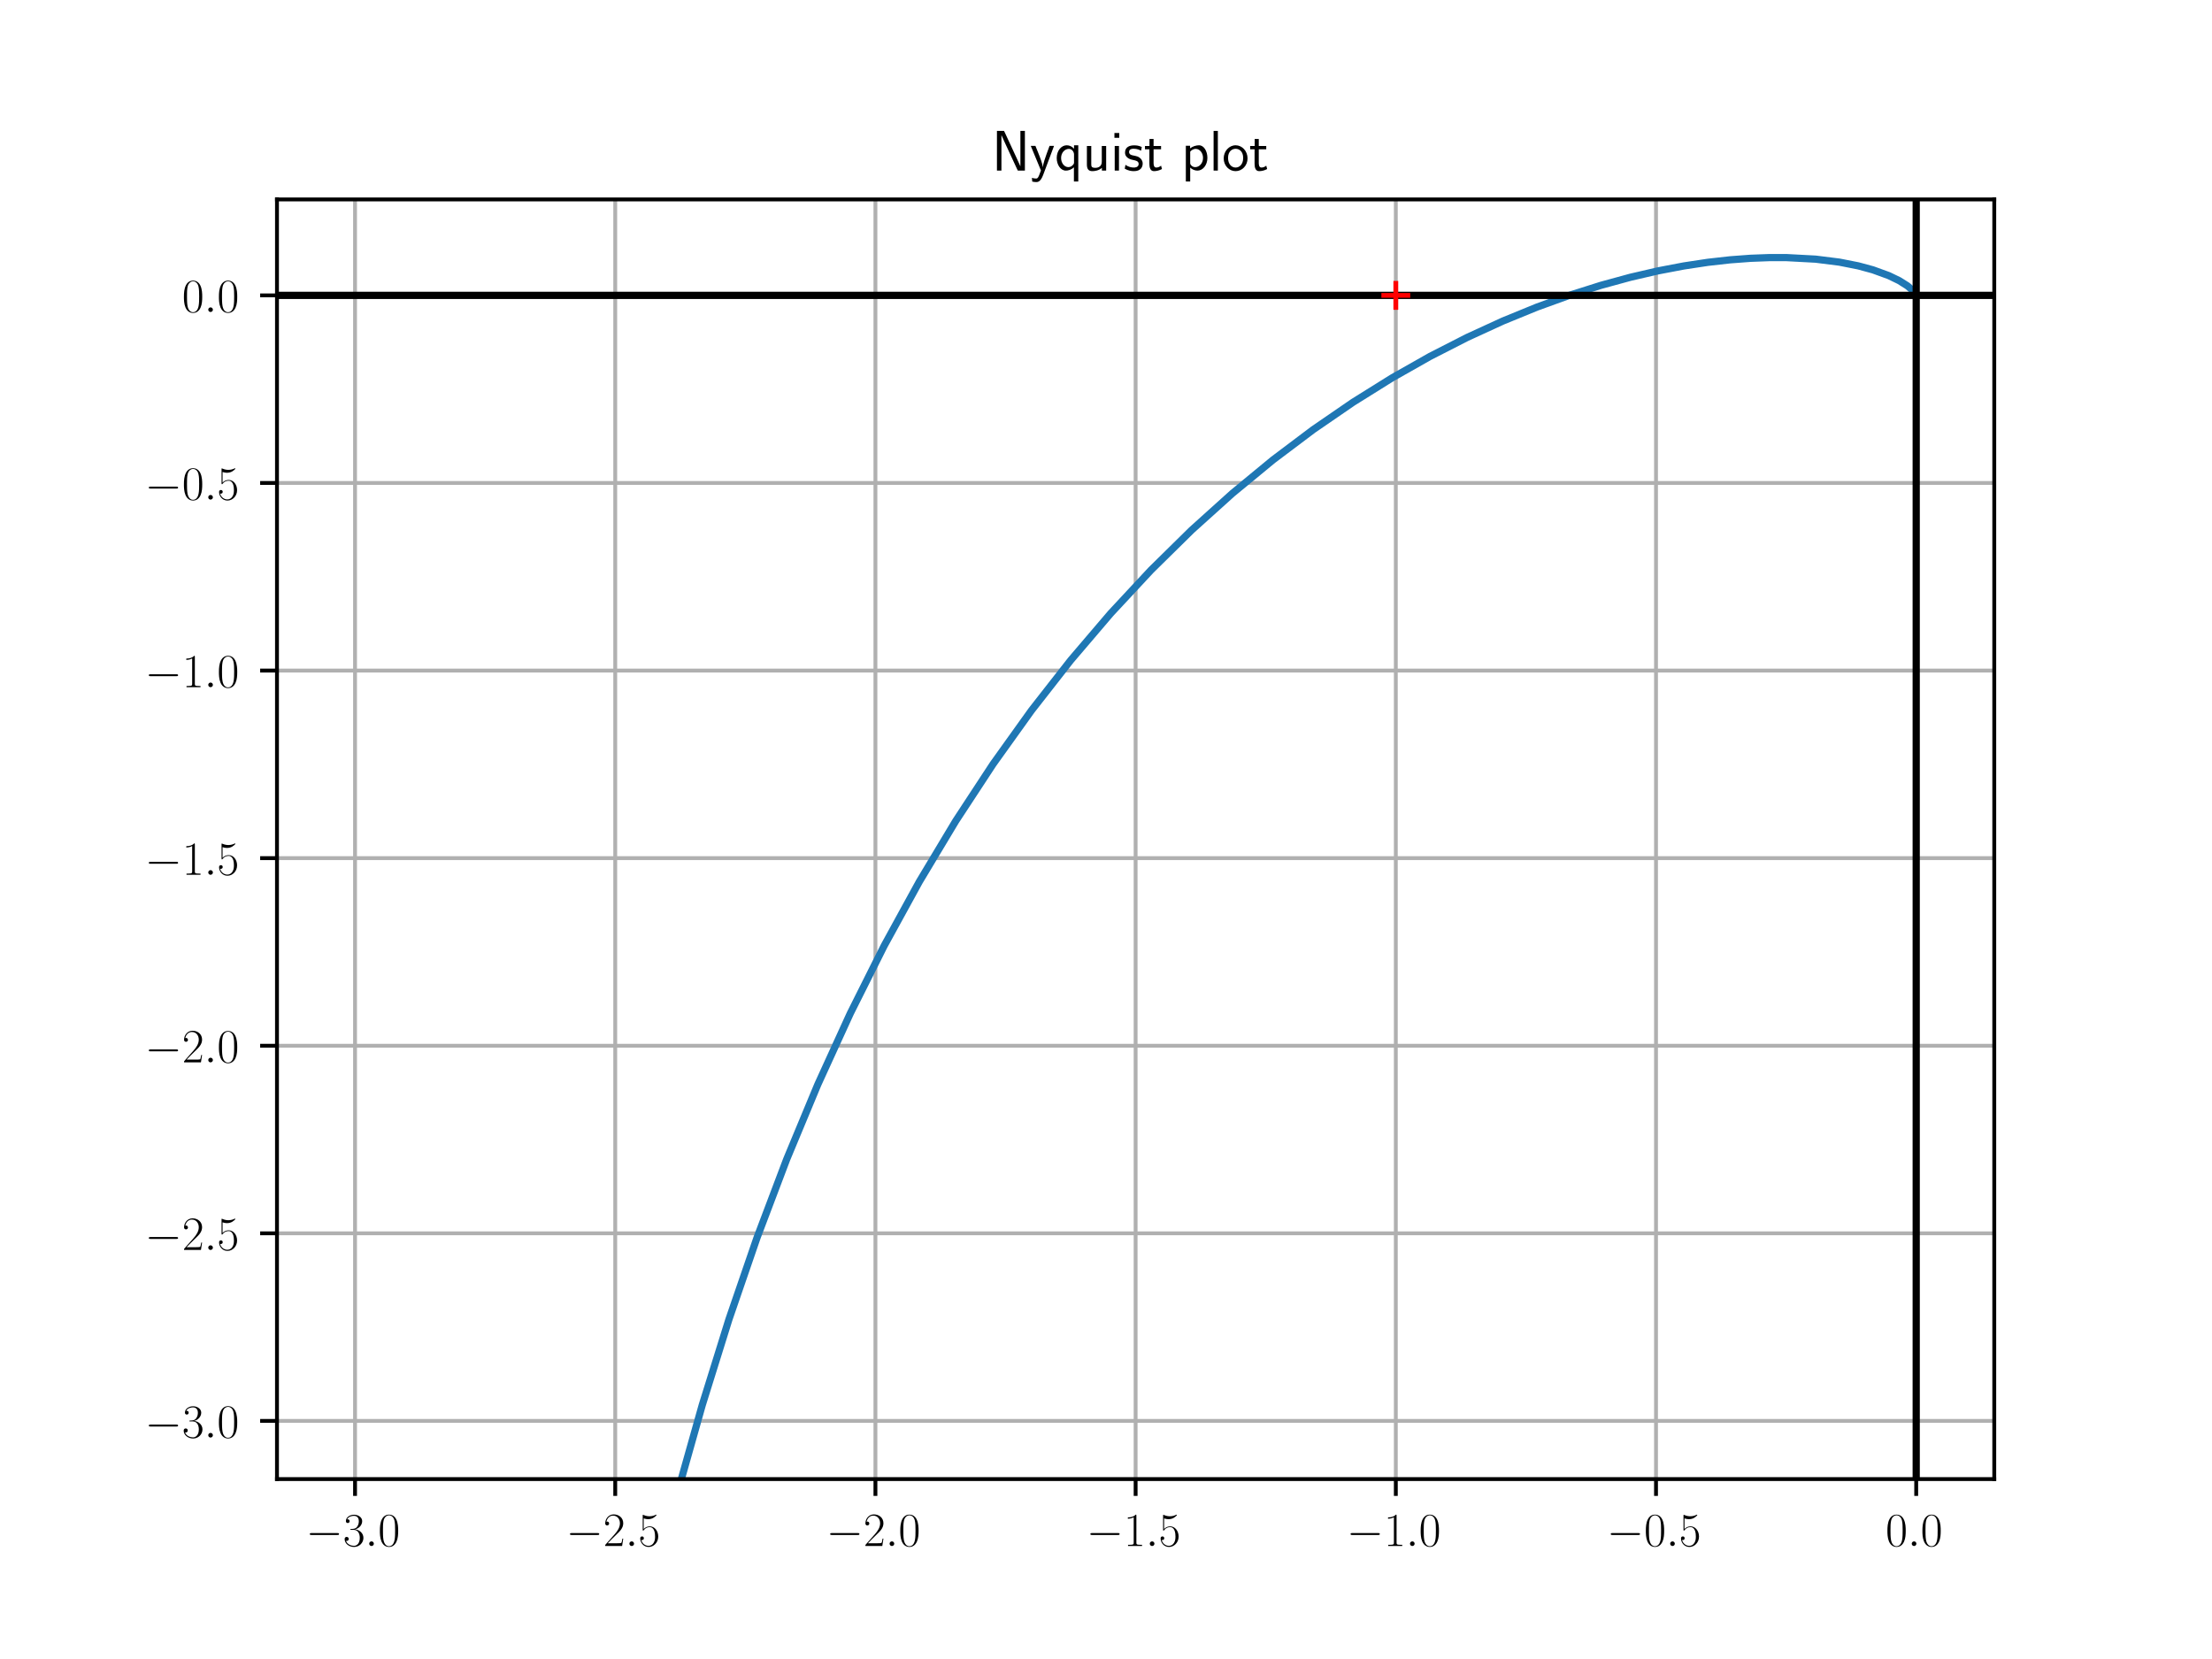
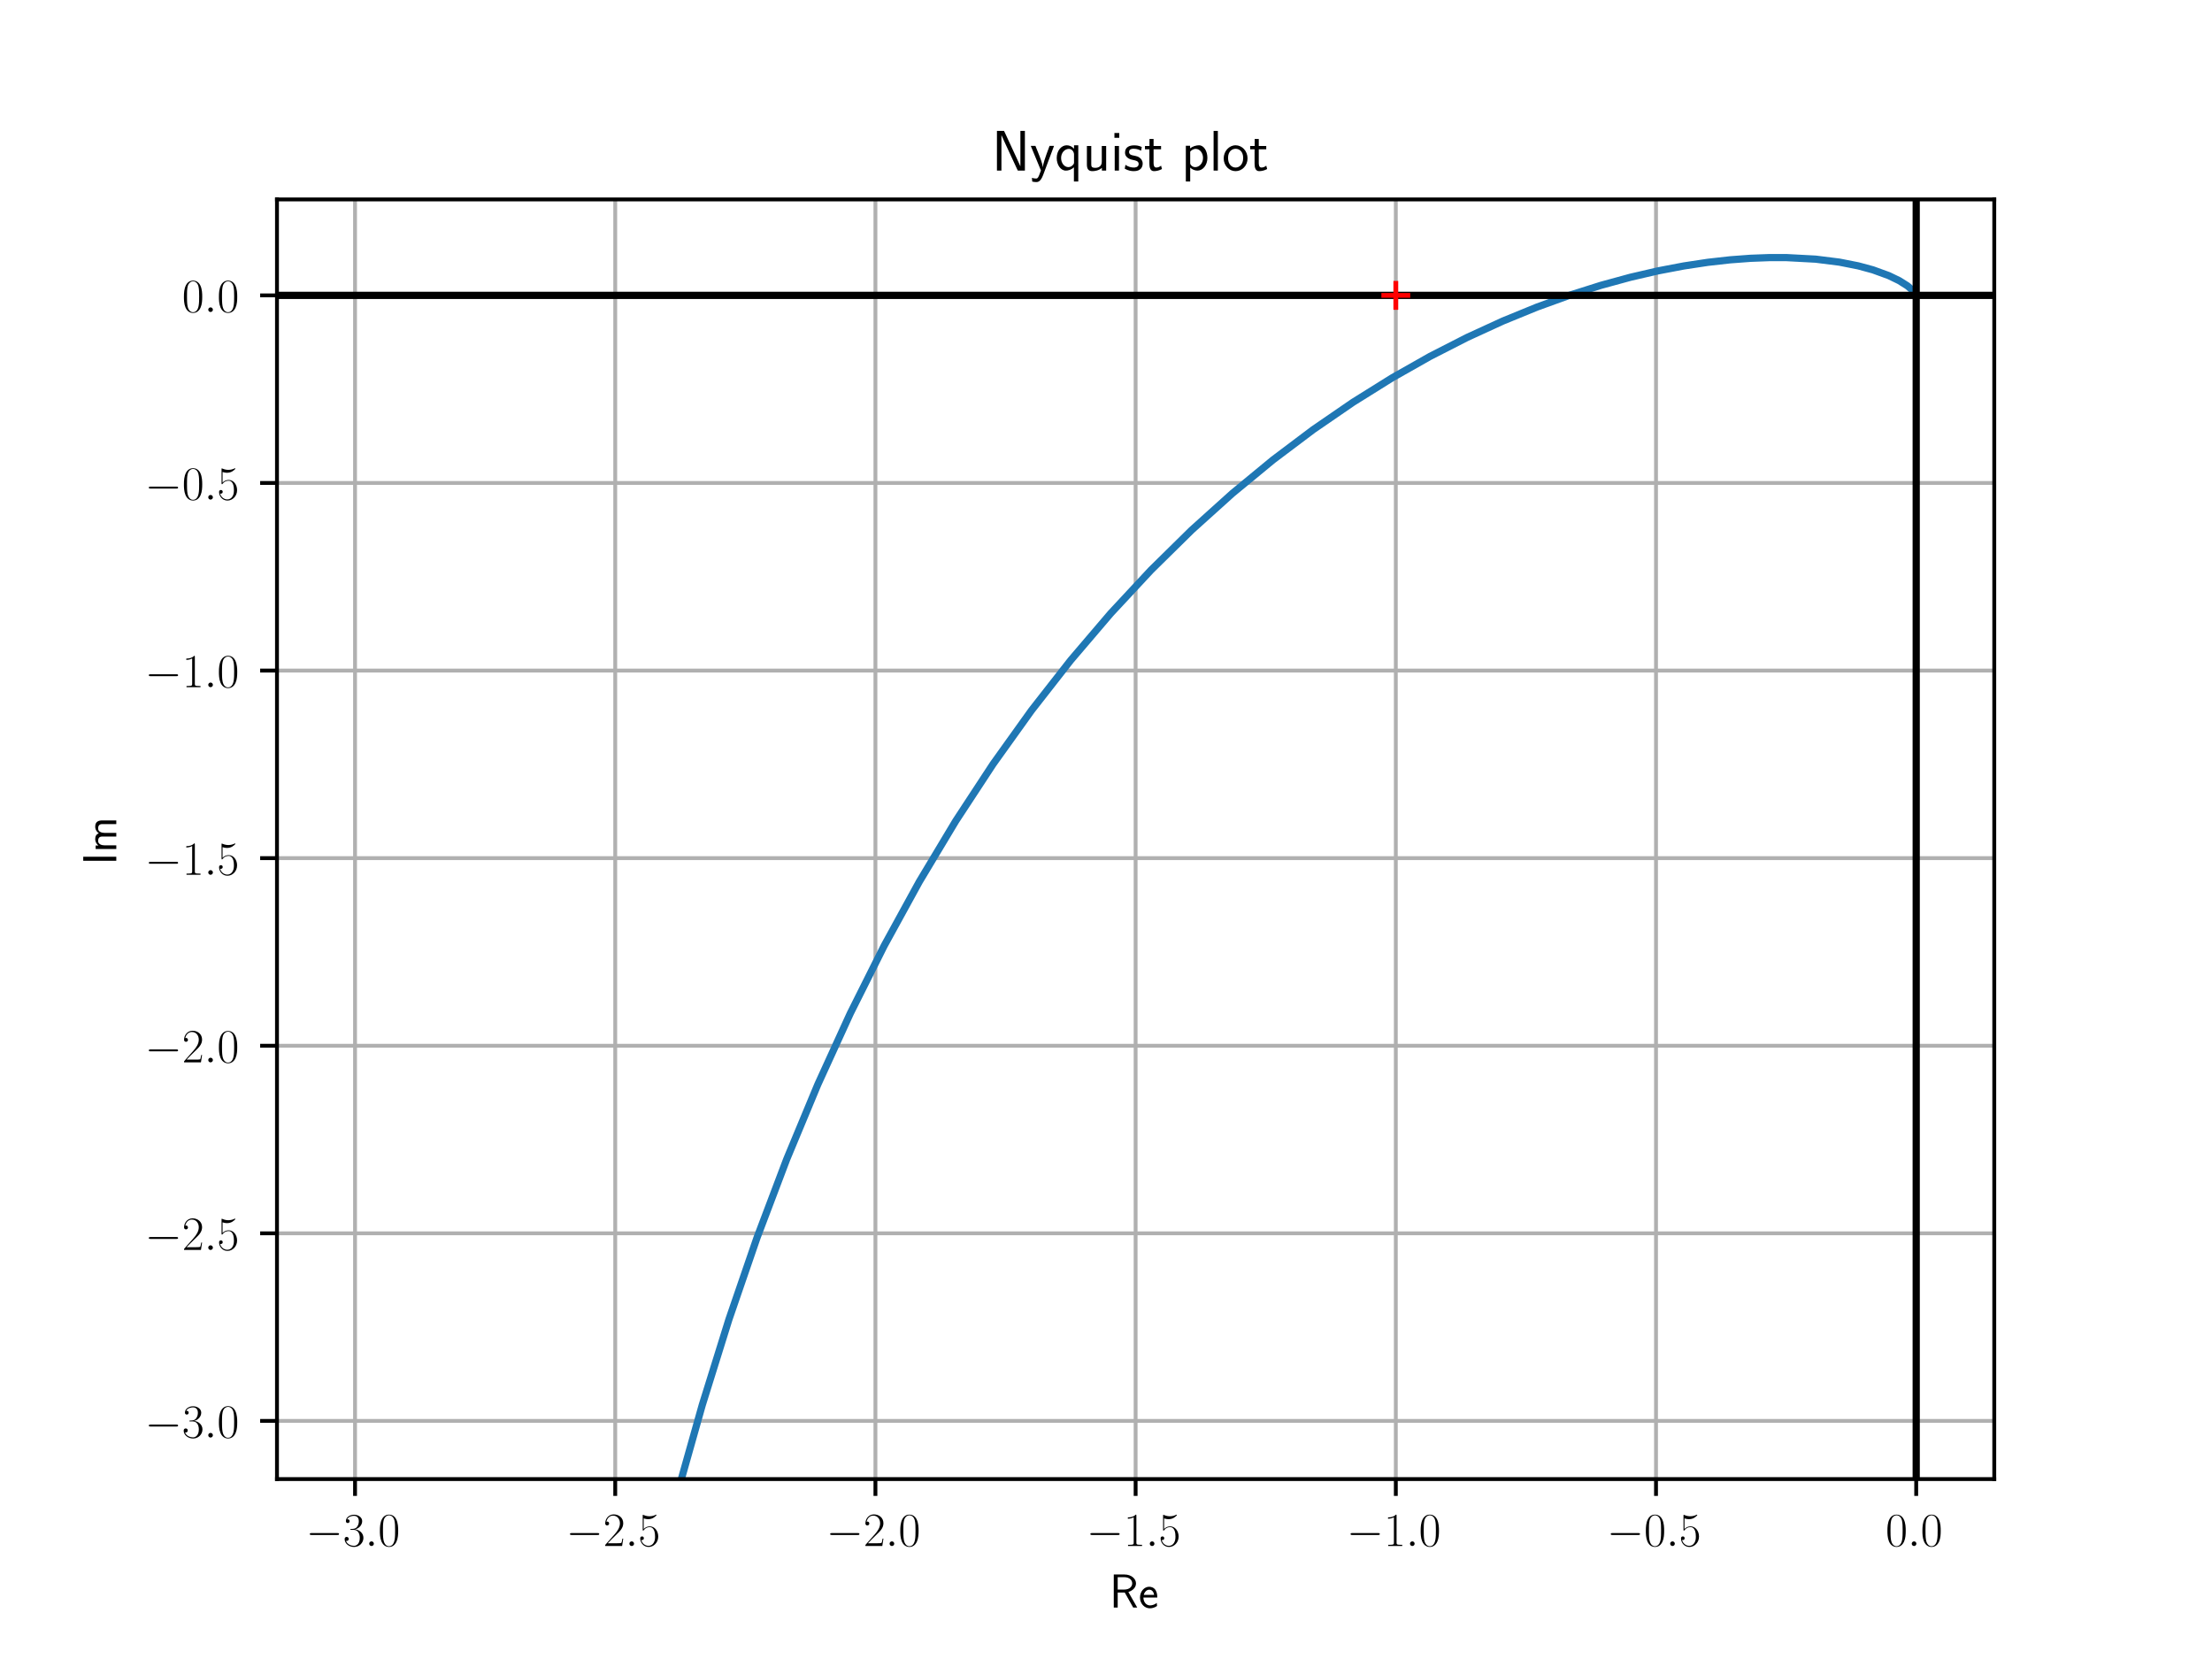
<svg xmlns="http://www.w3.org/2000/svg" xmlns:xlink="http://www.w3.org/1999/xlink" height="345pt" version="1.1" viewBox="0 0 460 345" width="460pt">
  <defs>
    <style type="text/css">
*{stroke-linecap:butt;stroke-linejoin:round;}
  </style>
  </defs>
  <g id="figure_1">
    <g id="patch_1">
      <path d="M 0 345.6  L 460.8 345.6  L 460.8 0  L 0 0  z " style="fill:#ffffff;" />
    </g>
    <g id="axes_1">
      <g id="patch_2">
        <path d="M 57.6 307.584  L 414.72 307.584  L 414.72 41.472  L 57.6 41.472  z " style="fill:#ffffff;" />
      </g>
      <g id="patch_3">
-         <path clip-path="url(#p9215502232)" d="M 73.833 356329960267.422  L 74.509 356329960269.372  L 73.887 356329960269.372  L 73.779 356346014169.028  L 73.779 356329960269.372  L 73.157 356329960269.372  z " style="fill:#1f77b4;stroke:#000000;stroke-linejoin:miter;" />
+         <path clip-path="url(#p90c523aa71)" d="M 73.833 356329960267.422  L 74.509 356329960269.372  L 73.887 356329960269.372  L 73.779 356346014169.028  L 73.779 356329960269.372  L 73.157 356329960269.372  z " style="fill:#1f77b4;stroke:#000000;stroke-linejoin:miter;" />
      </g>
      <g id="matplotlib.axis_1">
        <g id="xtick_1">
          <g id="line2d_1">
-             <path clip-path="url(#p9215502232)" d="M 73.833 307.584  L 73.833 41.472  " style="fill:none;stroke:#b0b0b0;stroke-linecap:square;stroke-width:0.8;" />
+             <path clip-path="url(#p90c523aa71)" d="M 73.833 307.584  L 73.833 41.472  " style="fill:none;stroke:#b0b0b0;stroke-linecap:square;stroke-width:0.8;" />
          </g>
          <g id="line2d_2">
            <defs>
-               <path d="M 0 0  L 0 3.5  " id="m9c8906abfd" style="stroke:#000000;stroke-width:0.8;" />
-             </defs>
-             <g>
-               <use style="stroke:#000000;stroke-width:0.8;" x="73.833" xlink:href="#m9c8906abfd" y="307.584" />
+               <path d="M 0 0  L 0 3.5  " id="m280b7f0bec" style="stroke:#000000;stroke-width:0.8;" />
+             </defs>
+             <g>
+               <use style="stroke:#000000;stroke-width:0.8;" x="73.833" xlink:href="#m280b7f0bec" y="307.584" />
            </g>
          </g>
          <g id="text_1">
            <defs>
              <path d="M 65.906 23  C 67.594 23 69.406 23 69.406 25  C 69.406 27 67.594 27 65.906 27  L 11.797 27  C 10.094 27 8.297 27 8.297 25  C 8.297 23 10.094 23 11.797 23  z " id="CMSY10-0" />
              <path d="M 22.094 33.703  C 31 33.703 34.906 25.969 34.906 17.031  C 34.906 5 28.5 0.391 22.703 0.391  C 17.406 0.391 8.797 3.031 6.094 10.828  C 6.594 10.625 7.094 10.625 7.594 10.625  C 10 10.625 11.797 12.219 11.797 14.812  C 11.797 17.703 9.594 19 7.594 19  C 5.906 19 3.297 18.203 3.297 14.469  C 3.297 5.234 12.297 -2 22.906 -2  C 34 -2 42.5 6.719 42.5 16.953  C 42.5 26.672 34.5 33.703 25 34.797  C 32.594 36.375 39.906 43.062 39.906 52.016  C 39.906 59.688 32 65.297 23 65.297  C 13.906 65.297 5.906 59.828 5.906 52.016  C 5.906 48.594 8.5 48 9.797 48  C 11.906 48 13.703 49.297 13.703 51.891  C 13.703 54.469 11.906 55.766 9.797 55.766  C 9.406 55.766 8.906 55.766 8.5 55.578  C 11.406 61.859 19.297 63 22.797 63  C 26.297 63 32.906 61.328 32.906 51.875  C 32.906 49.109 32.5 44.188 29.094 39.844  C 26.094 36 22.703 36 19.406 35.688  C 18.906 35.688 16.594 35.453 16.203 35.453  C 15.5 35.359 15.094 35.266 15.094 34.5  C 15.094 33.797 15.203 33.703 17.203 33.703  z " id="CMR17-51" />
              <path d="M 18.406 4.797  C 18.406 7.688 16 9.672 13.594 9.672  C 10.703 9.672 8.703 7.281 8.703 4.891  C 8.703 2 11.094 0 13.5 0  C 16.406 0 18.406 2.391 18.406 4.797  " id="CMMI12-58" />
              <path d="M 42 31.641  C 42 37.75 41.906 48.125 37.703 56.109  C 34 63.109 28.094 65.594 22.906 65.594  C 18.094 65.594 12 63.406 8.203 56.203  C 4.203 48.719 3.797 39.438 3.797 31.641  C 3.797 25.953 3.906 17.281 7 9.672  C 11.297 -0.609 19 -2 22.906 -2  C 27.5 -2 34.5 -0.109 38.594 9.375  C 41.594 16.281 42 24.359 42 31.641  M 22.906 -0.406  C 16.5 -0.406 12.703 5.078 11.297 12.688  C 10.203 18.562 10.203 27.156 10.203 32.75  C 10.203 40.438 10.203 46.828 11.5 52.922  C 13.406 61.391 19 64 22.906 64  C 27 64 32.297 61.297 34.203 53.125  C 35.5 47.438 35.594 40.734 35.594 32.75  C 35.594 26.25 35.594 18.266 34.406 12.375  C 32.297 1.484 26.406 -0.406 22.906 -0.406  " id="CMR17-48" />
            </defs>
            <g transform="translate(63.59343 321.5025)scale(0.1 -0.1)">
              <use transform="scale(0.996264)" xlink:href="#CMSY10-0" />
              <use transform="translate(77.48747 0)scale(0.996264)" xlink:href="#CMR17-51" />
              <use transform="translate(123.1779 0)scale(0.996264)" xlink:href="#CMMI12-58" />
              <use transform="translate(150.2751 0)scale(0.996264)" xlink:href="#CMR17-48" />
            </g>
          </g>
        </g>
        <g id="xtick_2">
          <g id="line2d_3">
-             <path clip-path="url(#p9215502232)" d="M 127.942 307.584  L 127.942 41.472  " style="fill:none;stroke:#b0b0b0;stroke-linecap:square;stroke-width:0.8;" />
+             <path clip-path="url(#p90c523aa71)" d="M 127.942 307.584  L 127.942 41.472  " style="fill:none;stroke:#b0b0b0;stroke-linecap:square;stroke-width:0.8;" />
          </g>
          <g id="line2d_4">
            <g>
-               <use style="stroke:#000000;stroke-width:0.8;" x="127.942" xlink:href="#m9c8906abfd" y="307.584" />
+               <use style="stroke:#000000;stroke-width:0.8;" x="127.942" xlink:href="#m280b7f0bec" y="307.584" />
            </g>
          </g>
          <g id="text_2">
            <defs>
              <path d="M 41.703 15.453  L 39.906 15.453  C 38.906 8.375 38.094 7.172 37.703 6.562  C 37.203 5.766 30 5.766 28.594 5.766  L 9.406 5.766  C 13 9.672 20 16.75 28.5 24.953  C 34.594 30.734 41.703 37.531 41.703 47.422  C 41.703 59.219 32.297 66 21.797 66  C 10.797 66 4.094 56.312 4.094 47.344  C 4.094 43.438 7 42.938 8.203 42.938  C 9.203 42.938 12.203 43.547 12.203 47.031  C 12.203 50.109 9.594 51 8.203 51  C 7.594 51 7 50.906 6.594 50.703  C 8.5 59.219 14.297 63.406 20.406 63.406  C 29.094 63.406 34.797 56.516 34.797 47.422  C 34.797 38.734 29.703 31.25 24 24.75  L 4.094 2.281  L 4.094 0  L 39.297 0  z " id="CMR17-50" />
              <path d="M 11.406 57.688  C 12.406 57.281 16.5 56 20.703 56  C 30 56 35.094 61.109 38 64.062  C 38 64.953 38 65.5 37.406 65.5  C 37.297 65.5 37.094 65.5 36.297 65.047  C 32.797 63.406 28.703 62.078 23.703 62.078  C 20.703 62.078 16.203 62.484 11.297 64.672  C 10.203 65.172 10 65.172 9.906 65.172  C 9.406 65.172 9.297 65.062 9.297 63.078  L 9.297 34.422  C 9.297 32.641 9.297 32.141 10.297 32.141  C 10.797 32.141 11 32.344 11.5 33.031  C 14.703 37.516 19.094 39.406 24.094 39.406  C 27.594 39.406 35.094 37.219 35.094 20.141  C 35.094 16.953 35.094 11.172 32.094 6.578  C 29.594 2.484 25.703 0.391 21.406 0.391  C 14.797 0.391 8.094 5 6.297 12.719  C 6.703 12.609 7.5 12.422 7.906 12.422  C 9.203 12.422 11.703 13.125 11.703 16.219  C 11.703 18.906 9.797 20 7.906 20  C 5.594 20 4.094 18.594 4.094 15.797  C 4.094 7.094 11 -2 21.594 -2  C 31.906 -2 41.703 6.875 41.703 19.75  C 41.703 31.719 33.906 41 24.203 41  C 19.094 41 14.797 39.109 11.406 35.531  z " id="CMR17-53" />
            </defs>
            <g transform="translate(117.7025 321.5025)scale(0.1 -0.1)">
              <use transform="scale(0.996264)" xlink:href="#CMSY10-0" />
              <use transform="translate(77.48747 0)scale(0.996264)" xlink:href="#CMR17-50" />
              <use transform="translate(123.1779 0)scale(0.996264)" xlink:href="#CMMI12-58" />
              <use transform="translate(150.2751 0)scale(0.996264)" xlink:href="#CMR17-53" />
            </g>
          </g>
        </g>
        <g id="xtick_3">
          <g id="line2d_5">
-             <path clip-path="url(#p9215502232)" d="M 182.051 307.584  L 182.051 41.472  " style="fill:none;stroke:#b0b0b0;stroke-linecap:square;stroke-width:0.8;" />
+             <path clip-path="url(#p90c523aa71)" d="M 182.051 307.584  L 182.051 41.472  " style="fill:none;stroke:#b0b0b0;stroke-linecap:square;stroke-width:0.8;" />
          </g>
          <g id="line2d_6">
            <g>
-               <use style="stroke:#000000;stroke-width:0.8;" x="182.051" xlink:href="#m9c8906abfd" y="307.584" />
+               <use style="stroke:#000000;stroke-width:0.8;" x="182.051" xlink:href="#m280b7f0bec" y="307.584" />
            </g>
          </g>
          <g id="text_3">
            <g transform="translate(171.8116 321.5025)scale(0.1 -0.1)">
              <use transform="scale(0.996264)" xlink:href="#CMSY10-0" />
              <use transform="translate(77.48747 0)scale(0.996264)" xlink:href="#CMR17-50" />
              <use transform="translate(123.1779 0)scale(0.996264)" xlink:href="#CMMI12-58" />
              <use transform="translate(150.2751 0)scale(0.996264)" xlink:href="#CMR17-48" />
            </g>
          </g>
        </g>
        <g id="xtick_4">
          <g id="line2d_7">
-             <path clip-path="url(#p9215502232)" d="M 236.16 307.584  L 236.16 41.472  " style="fill:none;stroke:#b0b0b0;stroke-linecap:square;stroke-width:0.8;" />
+             <path clip-path="url(#p90c523aa71)" d="M 236.16 307.584  L 236.16 41.472  " style="fill:none;stroke:#b0b0b0;stroke-linecap:square;stroke-width:0.8;" />
          </g>
          <g id="line2d_8">
            <g>
-               <use style="stroke:#000000;stroke-width:0.8;" x="236.16" xlink:href="#m9c8906abfd" y="307.584" />
+               <use style="stroke:#000000;stroke-width:0.8;" x="236.16" xlink:href="#m280b7f0bec" y="307.584" />
            </g>
          </g>
          <g id="text_4">
            <defs>
              <path d="M 26.594 63.406  C 26.594 65.5 26.5 65.5 25.094 65.5  C 21.203 61.188 15.297 59.797 9.703 59.797  C 9.406 59.797 8.906 59.797 8.797 59.5  C 8.703 59.297 8.703 59.094 8.703 57  C 11.797 57 17 57.594 21 59.984  L 21 7.203  C 21 3.688 20.797 2.5 12.203 2.5  L 9.203 2.5  L 9.203 0  C 14 0 19 0 23.797 0  C 28.594 0 33.594 0 38.406 0  L 38.406 2.5  L 35.406 2.5  C 26.797 2.5 26.594 3.594 26.594 7.156  z " id="CMR17-49" />
            </defs>
            <g transform="translate(225.9206 321.5025)scale(0.1 -0.1)">
              <use transform="scale(0.996264)" xlink:href="#CMSY10-0" />
              <use transform="translate(77.48747 0)scale(0.996264)" xlink:href="#CMR17-49" />
              <use transform="translate(123.1779 0)scale(0.996264)" xlink:href="#CMMI12-58" />
              <use transform="translate(150.2751 0)scale(0.996264)" xlink:href="#CMR17-53" />
            </g>
          </g>
        </g>
        <g id="xtick_5">
          <g id="line2d_9">
-             <path clip-path="url(#p9215502232)" d="M 290.269 307.584  L 290.269 41.472  " style="fill:none;stroke:#b0b0b0;stroke-linecap:square;stroke-width:0.8;" />
+             <path clip-path="url(#p90c523aa71)" d="M 290.269 307.584  L 290.269 41.472  " style="fill:none;stroke:#b0b0b0;stroke-linecap:square;stroke-width:0.8;" />
          </g>
          <g id="line2d_10">
            <g>
-               <use style="stroke:#000000;stroke-width:0.8;" x="290.269" xlink:href="#m9c8906abfd" y="307.584" />
+               <use style="stroke:#000000;stroke-width:0.8;" x="290.269" xlink:href="#m280b7f0bec" y="307.584" />
            </g>
          </g>
          <g id="text_5">
            <g transform="translate(280.0297 321.5025)scale(0.1 -0.1)">
              <use transform="scale(0.996264)" xlink:href="#CMSY10-0" />
              <use transform="translate(77.48747 0)scale(0.996264)" xlink:href="#CMR17-49" />
              <use transform="translate(123.1779 0)scale(0.996264)" xlink:href="#CMMI12-58" />
              <use transform="translate(150.2751 0)scale(0.996264)" xlink:href="#CMR17-48" />
            </g>
          </g>
        </g>
        <g id="xtick_6">
          <g id="line2d_11">
-             <path clip-path="url(#p9215502232)" d="M 344.378 307.584  L 344.378 41.472  " style="fill:none;stroke:#b0b0b0;stroke-linecap:square;stroke-width:0.8;" />
+             <path clip-path="url(#p90c523aa71)" d="M 344.378 307.584  L 344.378 41.472  " style="fill:none;stroke:#b0b0b0;stroke-linecap:square;stroke-width:0.8;" />
          </g>
          <g id="line2d_12">
            <g>
-               <use style="stroke:#000000;stroke-width:0.8;" x="344.378" xlink:href="#m9c8906abfd" y="307.584" />
+               <use style="stroke:#000000;stroke-width:0.8;" x="344.378" xlink:href="#m280b7f0bec" y="307.584" />
            </g>
          </g>
          <g id="text_6">
            <g transform="translate(334.1388 321.5025)scale(0.1 -0.1)">
              <use transform="scale(0.996264)" xlink:href="#CMSY10-0" />
              <use transform="translate(77.48747 0)scale(0.996264)" xlink:href="#CMR17-48" />
              <use transform="translate(123.1779 0)scale(0.996264)" xlink:href="#CMMI12-58" />
              <use transform="translate(150.2751 0)scale(0.996264)" xlink:href="#CMR17-53" />
            </g>
          </g>
        </g>
        <g id="xtick_7">
          <g id="line2d_13">
-             <path clip-path="url(#p9215502232)" d="M 398.487 307.584  L 398.487 41.472  " style="fill:none;stroke:#b0b0b0;stroke-linecap:square;stroke-width:0.8;" />
+             <path clip-path="url(#p90c523aa71)" d="M 398.487 307.584  L 398.487 41.472  " style="fill:none;stroke:#b0b0b0;stroke-linecap:square;stroke-width:0.8;" />
          </g>
          <g id="line2d_14">
            <g>
-               <use style="stroke:#000000;stroke-width:0.8;" x="398.487" xlink:href="#m9c8906abfd" y="307.584" />
+               <use style="stroke:#000000;stroke-width:0.8;" x="398.487" xlink:href="#m280b7f0bec" y="307.584" />
            </g>
          </g>
          <g id="text_7">
            <g transform="translate(392.1222 321.5025)scale(0.1 -0.1)">
              <use transform="scale(0.996264)" xlink:href="#CMR17-48" />
              <use transform="translate(45.69048 0)scale(0.996264)" xlink:href="#CMMI12-58" />
              <use transform="translate(72.78765 0)scale(0.996264)" xlink:href="#CMR17-48" />
            </g>
          </g>
        </g>
+         <g id="text_8">
+           <defs>
+             <path d="M 39.406 32.953  L 39.594 33.047  C 55.203 38.422 55.297 49.172 55.297 51.062  C 55.297 60.516 45.703 69.578 31.297 69.578  L 8.906 69.578  L 8.906 0.5  L 17.094 0.5  L 17.094 32  L 31.797 32  L 49.5 0.5  L 57.906 0.5  z M 17.094 38.078  L 17.094 64  L 30.203 64  C 42.906 64 47.406 56.828 47.406 51.047  C 47.406 45.656 43.406 38.078 30.203 38.078  z " id="CMSS17-82" />
+             <path d="M 39.094 21.516  C 39.094 24.844 38.906 31.297 35.703 36.641  C 32.203 42.391 26.5 44 22.203 44  C 11.797 44 3 34.188 3 21.484  C 3 9.094 12.094 -1 23.594 -1  C 28.094 -1 33.594 0.297 38.594 3.875  C 38.594 4.281 38.406 6.469 38.297 6.562  C 38.297 6.766 38 9.844 38 10.25  C 33.203 6.359 27.703 5.078 23.703 5.078  C 17.297 5.078 10.406 10.422 10.094 21.516  z M 10.906 27  C 12.203 32.562 16.594 37.828 22.203 37.828  C 23.703 37.828 30.703 37.828 32.5 27  z " id="CMSS17-101" />
+           </defs>
+           <g transform="translate(230.729 334.3582)scale(0.1 -0.1)">
+             <use transform="scale(0.996264)" xlink:href="#CMSS17-82" />
+             <use transform="translate(60.41616 0)scale(0.996264)" xlink:href="#CMSS17-101" />
+           </g>
+         </g>
      </g>
      <g id="matplotlib.axis_2">
        <g id="ytick_1">
          <g id="line2d_15">
-             <path clip-path="url(#p9215502232)" d="M 57.6 295.488  L 414.72 295.488  " style="fill:none;stroke:#b0b0b0;stroke-linecap:square;stroke-width:0.8;" />
+             <path clip-path="url(#p90c523aa71)" d="M 57.6 295.488  L 414.72 295.488  " style="fill:none;stroke:#b0b0b0;stroke-linecap:square;stroke-width:0.8;" />
          </g>
          <g id="line2d_16">
            <defs>
-               <path d="M 0 0  L -3.5 0  " id="ma3550130c8" style="stroke:#000000;stroke-width:0.8;" />
-             </defs>
-             <g>
-               <use style="stroke:#000000;stroke-width:0.8;" x="57.6" xlink:href="#ma3550130c8" y="295.488" />
-             </g>
-           </g>
-           <g id="text_8">
+               <path d="M 0 0  L -3.5 0  " id="mbf5cf0162e" style="stroke:#000000;stroke-width:0.8;" />
+             </defs>
+             <g>
+               <use style="stroke:#000000;stroke-width:0.8;" x="57.6" xlink:href="#mbf5cf0162e" y="295.488" />
+             </g>
+           </g>
+           <g id="text_9">
            <g transform="translate(30.12118 298.9472)scale(0.1 -0.1)">
              <use transform="scale(0.996264)" xlink:href="#CMSY10-0" />
              <use transform="translate(77.48747 0)scale(0.996264)" xlink:href="#CMR17-51" />
              <use transform="translate(123.1779 0)scale(0.996264)" xlink:href="#CMMI12-58" />
              <use transform="translate(150.2751 0)scale(0.996264)" xlink:href="#CMR17-48" />
            </g>
          </g>
        </g>
        <g id="ytick_2">
          <g id="line2d_17">
-             <path clip-path="url(#p9215502232)" d="M 57.6 256.477  L 414.72 256.477  " style="fill:none;stroke:#b0b0b0;stroke-linecap:square;stroke-width:0.8;" />
+             <path clip-path="url(#p90c523aa71)" d="M 57.6 256.477  L 414.72 256.477  " style="fill:none;stroke:#b0b0b0;stroke-linecap:square;stroke-width:0.8;" />
          </g>
          <g id="line2d_18">
            <g>
-               <use style="stroke:#000000;stroke-width:0.8;" x="57.6" xlink:href="#ma3550130c8" y="256.477" />
-             </g>
-           </g>
-           <g id="text_9">
+               <use style="stroke:#000000;stroke-width:0.8;" x="57.6" xlink:href="#mbf5cf0162e" y="256.477" />
+             </g>
+           </g>
+           <g id="text_10">
            <g transform="translate(30.12118 259.9367)scale(0.1 -0.1)">
              <use transform="scale(0.996264)" xlink:href="#CMSY10-0" />
              <use transform="translate(77.48747 0)scale(0.996264)" xlink:href="#CMR17-50" />
              <use transform="translate(123.1779 0)scale(0.996264)" xlink:href="#CMMI12-58" />
              <use transform="translate(150.2751 0)scale(0.996264)" xlink:href="#CMR17-53" />
            </g>
          </g>
        </g>
        <g id="ytick_3">
          <g id="line2d_19">
-             <path clip-path="url(#p9215502232)" d="M 57.6 217.467  L 414.72 217.467  " style="fill:none;stroke:#b0b0b0;stroke-linecap:square;stroke-width:0.8;" />
+             <path clip-path="url(#p90c523aa71)" d="M 57.6 217.467  L 414.72 217.467  " style="fill:none;stroke:#b0b0b0;stroke-linecap:square;stroke-width:0.8;" />
          </g>
          <g id="line2d_20">
            <g>
-               <use style="stroke:#000000;stroke-width:0.8;" x="57.6" xlink:href="#ma3550130c8" y="217.467" />
-             </g>
-           </g>
-           <g id="text_10">
+               <use style="stroke:#000000;stroke-width:0.8;" x="57.6" xlink:href="#mbf5cf0162e" y="217.467" />
+             </g>
+           </g>
+           <g id="text_11">
            <g transform="translate(30.12118 220.9261)scale(0.1 -0.1)">
              <use transform="scale(0.996264)" xlink:href="#CMSY10-0" />
              <use transform="translate(77.48747 0)scale(0.996264)" xlink:href="#CMR17-50" />
              <use transform="translate(123.1779 0)scale(0.996264)" xlink:href="#CMMI12-58" />
              <use transform="translate(150.2751 0)scale(0.996264)" xlink:href="#CMR17-48" />
            </g>
          </g>
        </g>
        <g id="ytick_4">
          <g id="line2d_21">
-             <path clip-path="url(#p9215502232)" d="M 57.6 178.456  L 414.72 178.456  " style="fill:none;stroke:#b0b0b0;stroke-linecap:square;stroke-width:0.8;" />
+             <path clip-path="url(#p90c523aa71)" d="M 57.6 178.456  L 414.72 178.456  " style="fill:none;stroke:#b0b0b0;stroke-linecap:square;stroke-width:0.8;" />
          </g>
          <g id="line2d_22">
            <g>
-               <use style="stroke:#000000;stroke-width:0.8;" x="57.6" xlink:href="#ma3550130c8" y="178.456" />
-             </g>
-           </g>
-           <g id="text_11">
+               <use style="stroke:#000000;stroke-width:0.8;" x="57.6" xlink:href="#mbf5cf0162e" y="178.456" />
+             </g>
+           </g>
+           <g id="text_12">
            <g transform="translate(30.12118 181.9156)scale(0.1 -0.1)">
              <use transform="scale(0.996264)" xlink:href="#CMSY10-0" />
              <use transform="translate(77.48747 0)scale(0.996264)" xlink:href="#CMR17-49" />
              <use transform="translate(123.1779 0)scale(0.996264)" xlink:href="#CMMI12-58" />
              <use transform="translate(150.2751 0)scale(0.996264)" xlink:href="#CMR17-53" />
            </g>
          </g>
        </g>
        <g id="ytick_5">
          <g id="line2d_23">
-             <path clip-path="url(#p9215502232)" d="M 57.6 139.446  L 414.72 139.446  " style="fill:none;stroke:#b0b0b0;stroke-linecap:square;stroke-width:0.8;" />
+             <path clip-path="url(#p90c523aa71)" d="M 57.6 139.446  L 414.72 139.446  " style="fill:none;stroke:#b0b0b0;stroke-linecap:square;stroke-width:0.8;" />
          </g>
          <g id="line2d_24">
            <g>
-               <use style="stroke:#000000;stroke-width:0.8;" x="57.6" xlink:href="#ma3550130c8" y="139.446" />
-             </g>
-           </g>
-           <g id="text_12">
+               <use style="stroke:#000000;stroke-width:0.8;" x="57.6" xlink:href="#mbf5cf0162e" y="139.446" />
+             </g>
+           </g>
+           <g id="text_13">
            <g transform="translate(30.12118 142.905)scale(0.1 -0.1)">
              <use transform="scale(0.996264)" xlink:href="#CMSY10-0" />
              <use transform="translate(77.48747 0)scale(0.996264)" xlink:href="#CMR17-49" />
              <use transform="translate(123.1779 0)scale(0.996264)" xlink:href="#CMMI12-58" />
              <use transform="translate(150.2751 0)scale(0.996264)" xlink:href="#CMR17-48" />
            </g>
          </g>
        </g>
        <g id="ytick_6">
          <g id="line2d_25">
-             <path clip-path="url(#p9215502232)" d="M 57.6 100.435  L 414.72 100.435  " style="fill:none;stroke:#b0b0b0;stroke-linecap:square;stroke-width:0.8;" />
+             <path clip-path="url(#p90c523aa71)" d="M 57.6 100.435  L 414.72 100.435  " style="fill:none;stroke:#b0b0b0;stroke-linecap:square;stroke-width:0.8;" />
          </g>
          <g id="line2d_26">
            <g>
-               <use style="stroke:#000000;stroke-width:0.8;" x="57.6" xlink:href="#ma3550130c8" y="100.435" />
-             </g>
-           </g>
-           <g id="text_13">
+               <use style="stroke:#000000;stroke-width:0.8;" x="57.6" xlink:href="#mbf5cf0162e" y="100.435" />
+             </g>
+           </g>
+           <g id="text_14">
            <g transform="translate(30.12118 103.8944)scale(0.1 -0.1)">
              <use transform="scale(0.996264)" xlink:href="#CMSY10-0" />
              <use transform="translate(77.48747 0)scale(0.996264)" xlink:href="#CMR17-48" />
              <use transform="translate(123.1779 0)scale(0.996264)" xlink:href="#CMMI12-58" />
              <use transform="translate(150.2751 0)scale(0.996264)" xlink:href="#CMR17-53" />
            </g>
          </g>
        </g>
        <g id="ytick_7">
          <g id="line2d_27">
-             <path clip-path="url(#p9215502232)" d="M 57.6 61.425  L 414.72 61.425  " style="fill:none;stroke:#b0b0b0;stroke-linecap:square;stroke-width:0.8;" />
+             <path clip-path="url(#p90c523aa71)" d="M 57.6 61.425  L 414.72 61.425  " style="fill:none;stroke:#b0b0b0;stroke-linecap:square;stroke-width:0.8;" />
          </g>
          <g id="line2d_28">
            <g>
-               <use style="stroke:#000000;stroke-width:0.8;" x="57.6" xlink:href="#ma3550130c8" y="61.425" />
-             </g>
-           </g>
-           <g id="text_14">
+               <use style="stroke:#000000;stroke-width:0.8;" x="57.6" xlink:href="#mbf5cf0162e" y="61.425" />
+             </g>
+           </g>
+           <g id="text_15">
            <g transform="translate(37.86992 64.88385)scale(0.1 -0.1)">
              <use transform="scale(0.996264)" xlink:href="#CMR17-48" />
              <use transform="translate(45.69048 0)scale(0.996264)" xlink:href="#CMMI12-58" />
              <use transform="translate(72.78765 0)scale(0.996264)" xlink:href="#CMR17-48" />
            </g>
          </g>
        </g>
+         <g id="text_16">
+           <defs>
+             <path d="M 17.094 69  L 8.703 69  L 8.703 0  L 17.094 0  z " id="CMSS17-73" />
+             <path d="M 67 29.328  C 67 36.062 65.297 44 54.094 44  C 46.594 44 42.094 39.312 40.094 36.422  C 38.297 41.719 34.094 44 28.094 44  C 21.297 44 17 40.125 14.703 37.328  L 14.703 43.094  L 7.406 43.094  L 7.406 0  L 15 0  L 15 24.359  C 15 30.297 17.203 37.938 24.297 37.938  C 33.406 37.938 33.406 31.5 33.406 28.578  L 33.406 0  L 41 0  L 41 24.359  C 41 30.297 43.203 37.938 50.297 37.938  C 59.406 37.938 59.406 31.5 59.406 28.578  L 59.406 0  L 67 0  z " id="CMSS17-109" />
+           </defs>
+           <g transform="translate(24.184 179.8691)rotate(-90)scale(0.1 -0.1)">
+             <use transform="scale(0.996264)" xlink:href="#CMSS17-73" />
+             <use transform="translate(25.78393 0)scale(0.996264)" xlink:href="#CMSS17-109" />
+           </g>
+         </g>
      </g>
      <g id="line2d_29">
-         <path clip-path="url(#p9215502232)" d="M 132.07 346.6  L 135.853 330.152  L 140.791 310.782  L 146.031 292.204  L 151.578 274.403  L 157.434 257.365  L 163.596 241.082  L 170.062 225.544  L 176.822 210.746  L 183.866 196.683  L 191.179 183.352  L 198.741 170.749  L 206.531 158.873  L 214.52 147.719  L 222.679 137.284  L 230.974 127.562  L 239.366 118.547  L 247.818 110.23  L 256.288 102.598  L 264.732 95.637  L 273.108 89.33  L 281.372 83.655  L 289.484 78.59  L 297.403 74.107  L 305.093 70.178  L 312.519 66.77  L 319.651 63.851  L 326.463 61.383  L 332.935 59.332  L 339.05 57.66  L 344.796 56.33  L 350.168 55.306  L 355.162 54.551  L 359.781 54.032  L 364.032 53.715  L 367.924 53.57  L 371.469 53.568  L 377.584 53.893  L 382.518 54.513  L 386.432 55.287  L 389.485 56.116  L 392.784 57.317  L 394.942 58.36  L 396.652 59.437  L 397.83 60.45  L 398.423 61.244  L 398.487 61.425  L 398.487 61.425  " style="fill:none;stroke:#1f77b4;stroke-linecap:square;stroke-width:1.5;" />
+         <path clip-path="url(#p90c523aa71)" d="M 132.07 346.6  L 135.853 330.152  L 140.791 310.782  L 146.031 292.204  L 151.578 274.403  L 157.434 257.365  L 163.596 241.082  L 170.062 225.544  L 176.822 210.746  L 183.866 196.683  L 191.179 183.352  L 198.741 170.749  L 206.531 158.873  L 214.52 147.719  L 222.679 137.284  L 230.974 127.562  L 239.366 118.547  L 247.818 110.23  L 256.288 102.598  L 264.732 95.637  L 273.108 89.33  L 281.372 83.655  L 289.484 78.59  L 297.403 74.107  L 305.093 70.178  L 312.519 66.77  L 319.651 63.851  L 326.463 61.383  L 332.935 59.332  L 339.05 57.66  L 344.796 56.33  L 350.168 55.306  L 355.162 54.551  L 359.781 54.032  L 364.032 53.715  L 367.924 53.57  L 371.469 53.568  L 377.584 53.893  L 382.518 54.513  L 386.432 55.287  L 389.485 56.116  L 392.784 57.317  L 394.942 58.36  L 396.652 59.437  L 397.83 60.45  L 398.423 61.244  L 398.487 61.425  L 398.487 61.425  " style="fill:none;stroke:#1f77b4;stroke-linecap:square;stroke-width:1.5;" />
      </g>
      <g id="line2d_30">
-         <path clip-path="url(#p9215502232)" d="M 57.6 61.425  L 414.72 61.425  " style="fill:none;stroke:#000000;stroke-linecap:square;stroke-width:1.5;" />
+         <path clip-path="url(#p90c523aa71)" d="M 57.6 61.425  L 414.72 61.425  " style="fill:none;stroke:#000000;stroke-linecap:square;stroke-width:1.5;" />
      </g>
      <g id="line2d_31">
-         <path clip-path="url(#p9215502232)" d="M 398.487 307.584  L 398.487 41.472  " style="fill:none;stroke:#000000;stroke-linecap:square;stroke-width:1.5;" />
+         <path clip-path="url(#p90c523aa71)" d="M 398.487 307.584  L 398.487 41.472  " style="fill:none;stroke:#000000;stroke-linecap:square;stroke-width:1.5;" />
      </g>
      <g id="line2d_32">
        <defs>
-           <path d="M -3 0  L 3 0  M 0 3  L 0 -3  " id="m64c3bcbc3d" style="stroke:#ff0000;" />
+           <path d="M -3 0  L 3 0  M 0 3  L 0 -3  " id="m0a062f3970" style="stroke:#ff0000;" />
        </defs>
-         <g clip-path="url(#p9215502232)">
-           <use style="fill:#ff0000;stroke:#ff0000;" x="290.269" xlink:href="#m64c3bcbc3d" y="61.425" />
+         <g clip-path="url(#p90c523aa71)">
+           <use style="fill:#ff0000;stroke:#ff0000;" x="290.269" xlink:href="#m0a062f3970" y="61.425" />
        </g>
      </g>
      <g id="patch_4">
        <path d="M 57.6 307.584  L 57.6 41.472  " style="fill:none;stroke:#000000;stroke-linecap:square;stroke-linejoin:miter;stroke-width:0.8;" />
      </g>
      <g id="patch_5">
        <path d="M 414.72 307.584  L 414.72 41.472  " style="fill:none;stroke:#000000;stroke-linecap:square;stroke-linejoin:miter;stroke-width:0.8;" />
      </g>
      <g id="patch_6">
        <path d="M 57.6 307.584  L 414.72 307.584  " style="fill:none;stroke:#000000;stroke-linecap:square;stroke-linejoin:miter;stroke-width:0.8;" />
      </g>
      <g id="patch_7">
        <path d="M 57.6 41.472  L 414.72 41.472  " style="fill:none;stroke:#000000;stroke-linecap:square;stroke-linejoin:miter;stroke-width:0.8;" />
      </g>
-       <g id="text_15">
+       <g id="text_17">
        <defs>
          <path d="M 22.906 65.312  L 21.094 69  L 8.797 69  L 8.797 0  L 16.594 0  L 16.594 61.344  L 16.703 61.438  C 17.406 59.641 17.797 58.75 21.906 49.906  L 43.297 3.688  L 45.094 0  L 57.406 0  L 57.406 69  L 49.594 69  L 49.594 7.656  L 49.5 7.547  C 48.797 9.344 48.406 10.234 44.297 19.078  z " id="CMSS17-78" />
          <path d="M 41.797 43  L 34 43  C 25.5 20.219 22.594 10.969 22.406 5.984  L 22.297 5.984  C 22 10.875 17.594 22.812 14.094 31.359  L 9.406 43  L 1.297 43  L 19 0.203  C 17.906 -2.781 16.297 -7.266 15.797 -8.266  C 13.594 -13.828 12.094 -13.828 10.5 -13.828  C 10.094 -13.828 6.906 -13.828 3.297 -12.641  L 3.906 -19.203  C 6.406 -19.703 8.906 -20 10.703 -20  C 13.203 -20 18.203 -20 22.797 -7.766  z " id="CMSS17-121" />
          <path d="M 40.797 44  L 33.406 44  L 33.406 37.938  C 33 38.438 28.406 44 20.594 44  C 11.5 44 3.297 34.812 3.297 21.859  C 3.297 9.891 10.203 -0.078 19.203 -0.078  C 23.406 -0.078 28.703 1.422 33.203 5.703  L 33.203 -19  L 40.797 -19  z M 33.406 14.281  C 33.406 13 33.406 11.219 30.297 8.656  C 29.5 7.969 27.297 6 23.5 6  C 16.406 6 10.906 13.281 10.906 21.859  C 10.906 31.422 17.594 37.734 24.406 37.734  C 30.094 37.734 33.406 32.203 33.406 28.078  z " id="CMSS17-113" />
          <path d="M 40.906 42.797  L 33.297 42.797  L 33.297 15.188  C 33.297 7.781 27.906 4.781 22.203 4.781  C 15.594 4.781 15 6.984 15 11.078  L 15 42.797  L 7.406 42.797  L 7.406 10.594  C 7.406 2.797 10.094 -1 17 -1  C 20.406 -1 28.094 -0.203 33.5 4.781  L 33.5 0  L 40.906 0  z " id="CMSS17-117" />
          <path d="M 15.297 65.359  L 6.906 65.359  L 6.906 57  L 15.297 57  z M 14.797 42.797  L 7.406 42.797  L 7.406 0  L 14.797 0  z " id="CMSS17-105" />
          <path d="M 32.203 41.047  C 26.297 43.859 21.703 43.859 18.703 43.859  C 11.594 43.859 3.094 41.375 3.094 31.297  C 3.094 21.234 14.094 19.031 17.094 18.422  C 21.703 17.531 26.797 16.531 26.797 11.562  C 26.797 5.266 19.594 5.266 18.297 5.266  C 14.297 5.266 8.797 6.359 3.797 9.969  L 2.594 3.281  C 8.297 0 13.797 -1 18.406 -1  C 30.703 -1 33.797 6.5 33.797 12.203  C 33.797 17.094 31 20.391 29.094 21.891  C 25.797 24.5 24.594 24.797 16.406 26.5  C 15 26.703 10.094 27.797 10.094 32.281  C 10.094 38 16.406 38 17.797 38  C 24.297 38 28.297 35.984 31 34.5  z " id="CMSS17-115" />
          <path d="M 16.703 37  L 29.703 37  L 29.703 42.766  L 16.703 42.766  L 16.703 55  L 9.594 55  L 9.594 42.766  L 1.703 42.766  L 1.703 37  L 9.406 37  L 9.406 11.703  C 9.406 6 10.703 -1 17.297 -1  C 22.297 -1 26.906 0.391 31.297 2.688  L 29.703 8.562  C 27.297 6.469 24.406 5.266 21.297 5.266  C 16.906 5.266 16.703 10.875 16.703 13.375  z " id="CMSS17-116" />
          <path d="M 15.094 5.203  C 18.406 2.016 22.906 -0.078 27.703 -0.078  C 37 -0.078 45 9.422 45 22.062  C 45 33.734 39 44 30.406 44  C 25.406 44 19.406 42.219 14.906 38.625  L 14.906 43.203  L 7.5 43.203  L 7.5 -19  L 15.094 -19  z M 15.094 32.812  C 15.906 34 19.297 37.734 24.797 37.734  C 31.797 37.734 37.406 30.625 37.406 22.062  C 37.406 12.297 30.594 6 23.906 6  C 21.906 6 19.797 6.484 17.797 8.172  C 15.094 10.531 15.094 12 15.094 13.391  z " id="CMSS17-112" />
          <path d="M 14.797 69  L 7.406 69  L 7.406 0  L 14.797 0  z " id="CMSS17-108" />
          <path d="M 44.203 21.188  C 44.203 34 34.703 44 23.5 44  C 12 44 2.703 33.703 2.703 21.188  C 2.703 8.5 12.297 -1 23.406 -1  C 34.797 -1 44.203 8.797 44.203 21.188  M 23.5 5.266  C 16.406 5.266 10.297 11.078 10.297 22  C 10.297 33.609 17.406 37.922 23.406 37.922  C 29.906 37.922 36.594 33.219 36.594 22  C 36.594 10.672 30.094 5.266 23.5 5.266  " id="CMSS17-111" />
        </defs>
        <g transform="translate(206.2704 35.472)scale(0.12 -0.12)">
          <use transform="scale(0.996264)" xlink:href="#CMSS17-78" />
          <use transform="translate(66.06152 0)scale(0.996264)" xlink:href="#CMSS17-121" />
          <use transform="translate(109.0617 0)scale(0.996264)" xlink:href="#CMSS17-113" />
          <use transform="translate(157.2666 0)scale(0.996264)" xlink:href="#CMSS17-117" />
          <use transform="translate(205.4715 0)scale(0.996264)" xlink:href="#CMSS17-105" />
          <use transform="translate(227.6523 0)scale(0.996264)" xlink:href="#CMSS17-115" />
          <use transform="translate(263.5658 0)scale(0.996264)" xlink:href="#CMSS17-116" />
          <use transform="translate(328.6265 0)scale(0.996264)" xlink:href="#CMSS17-112" />
          <use transform="translate(376.8314 0)scale(0.996264)" xlink:href="#CMSS17-108" />
          <use transform="translate(399.0122 0)scale(0.996264)" xlink:href="#CMSS17-111" />
          <use transform="translate(445.8558 0)scale(0.996264)" xlink:href="#CMSS17-116" />
        </g>
      </g>
    </g>
  </g>
  <defs>
-     <clipPath id="p9215502232">
+     <clipPath id="p90c523aa71">
      <rect height="266.112" width="357.12" x="57.6" y="41.472" />
    </clipPath>
  </defs>
</svg>
